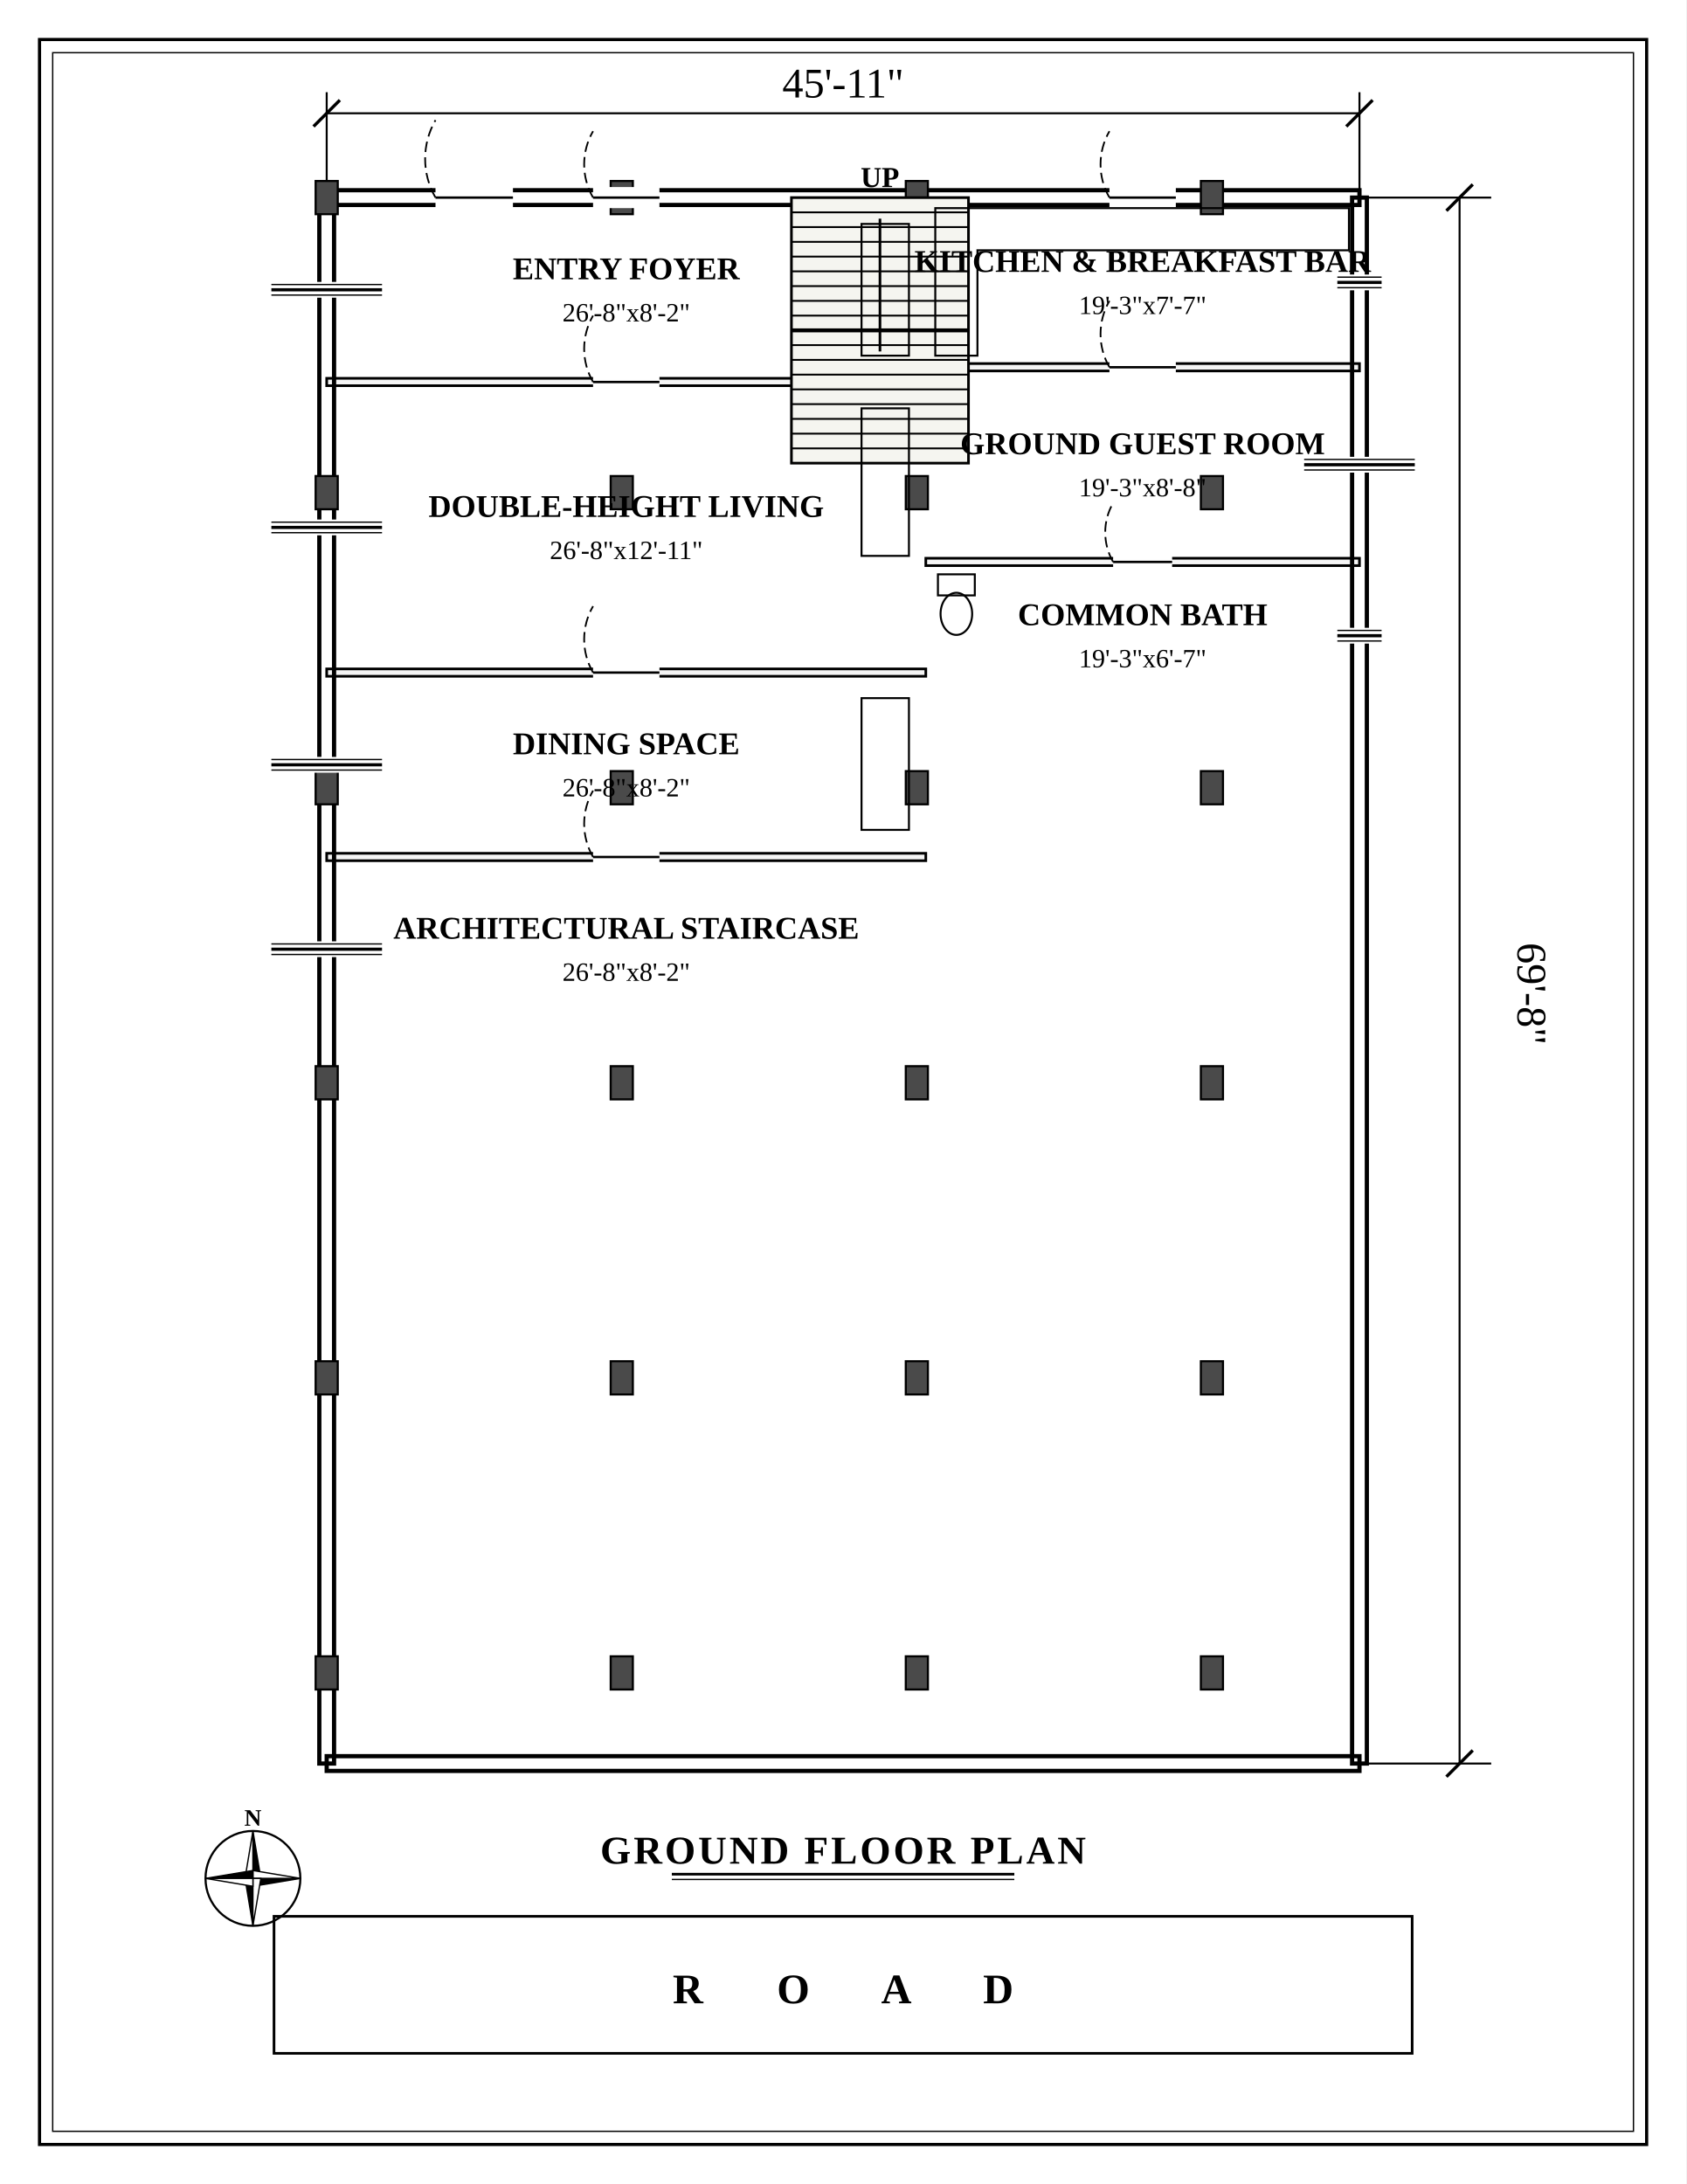
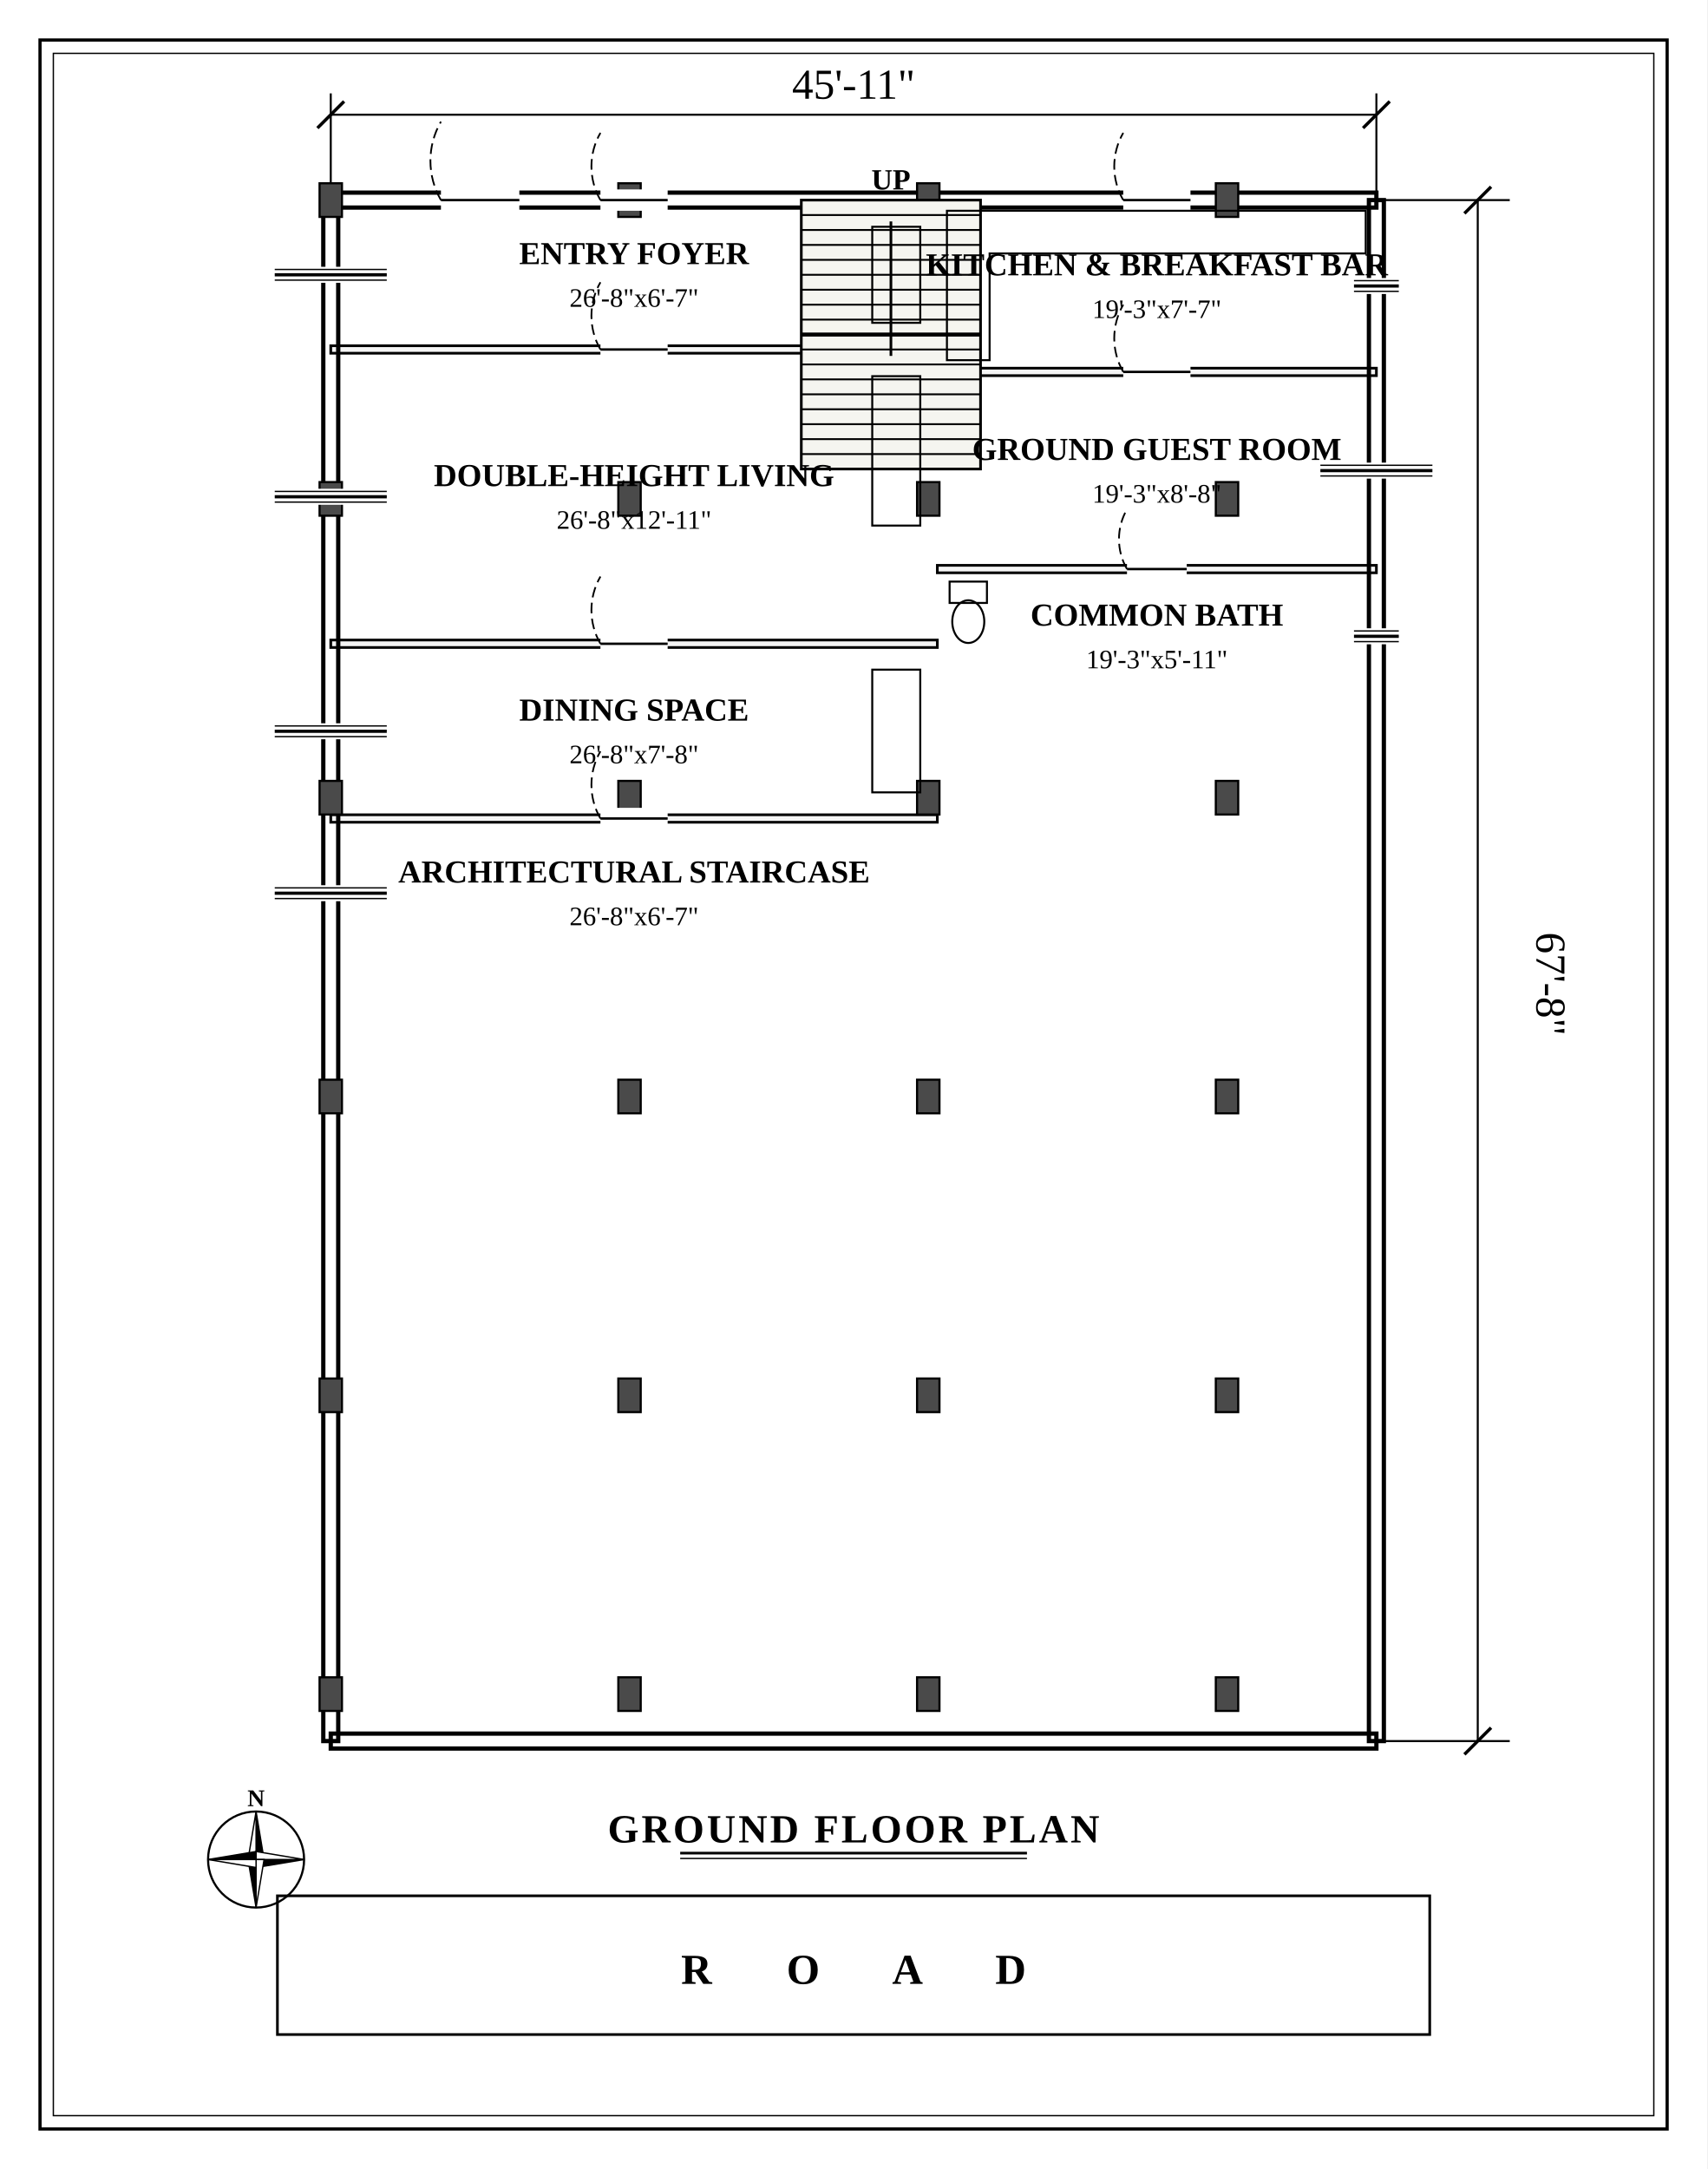
- <svg xmlns="http://www.w3.org/2000/svg" id="cad-drawing-svg" width="640" height="829" viewBox="0 0 640 829" font-family="Times New Roman, Times, serif">
+ <svg xmlns="http://www.w3.org/2000/svg" id="cad-drawing-svg" width="640" height="813" viewBox="0 0 640 813" font-family="Times New Roman, Times, serif">
  <rect width="100%" height="100%" fill="#ffffff" />
-   <rect x="15" y="15" width="610" height="799" fill="none" stroke="#000" stroke-width="1.2" />
-   <rect x="20" y="20" width="600" height="789" fill="none" stroke="#000" stroke-width="0.5" />
+   <rect x="15" y="15" width="610" height="783" fill="none" stroke="#000" stroke-width="1.2" />
+   <rect x="20" y="20" width="600" height="773" fill="none" stroke="#000" stroke-width="0.5" />
  <g class="cad-dim">
    <line x1="124.0" y1="35.0" x2="124.0" y2="77.0" stroke="#000" stroke-width="0.75" />
    <line x1="516.0" y1="35.0" x2="516.0" y2="77.0" stroke="#000" stroke-width="0.75" />
    <line x1="124.0" y1="43.0" x2="516.0" y2="43.0" stroke="#000" stroke-width="0.75" />
    <line x1="119.0" y1="48.0" x2="129.0" y2="38.0" stroke="#000" stroke-width="1.2" />
    <line x1="511.0" y1="48.0" x2="521.0" y2="38.0" stroke="#000" stroke-width="1.2" />
    <text x="320.0" y="37.0" text-anchor="middle" font-size="16" fill="#000">45'-11"</text>
  </g>
  <g class="cad-dim">
    <line x1="514.0" y1="75.0" x2="566.0" y2="75.0" stroke="#000" stroke-width="0.75" />
-     <line x1="514.0" y1="669.4" x2="566.0" y2="669.4" stroke="#000" stroke-width="0.75" />
-     <line x1="554.0" y1="75.0" x2="554.0" y2="669.4" stroke="#000" stroke-width="0.75" />
+     <line x1="514.0" y1="652.6" x2="566.0" y2="652.6" stroke="#000" stroke-width="0.75" />
+     <line x1="554.0" y1="75.0" x2="554.0" y2="652.6" stroke="#000" stroke-width="0.75" />
    <line x1="549.0" y1="80.0" x2="559.0" y2="70.0" stroke="#000" stroke-width="1.2" />
-     <line x1="549.0" y1="674.4" x2="559.0" y2="664.4" stroke="#000" stroke-width="1.2" />
-     <text x="576.0" y="377.2" text-anchor="middle" font-size="16" fill="#000" transform="rotate(90 576.0 377.2)">69'-8"</text>
+     <line x1="549.0" y1="657.6" x2="559.0" y2="647.6" stroke="#000" stroke-width="1.2" />
+     <text x="576.0" y="368.8" text-anchor="middle" font-size="16" fill="#000" transform="rotate(90 576.0 368.8)">67'-8"</text>
  </g>
  <g id="walls">
    <polygon data-cbm-id="WALL-EXT-001" data-type="wall" data-is-exterior="true" points="124.0,77.8 516.0,77.8 516.0,72.2 124.0,72.2 124.0,77.8" fill="none" stroke="#000" stroke-width="1.6" style="cursor:pointer" />
-     <polygon data-cbm-id="WALL-EXT-002" data-type="wall" data-is-exterior="true" points="513.2,75.0 513.2,669.4 518.8,669.4 518.8,75.0 513.2,75.0" fill="none" stroke="#000" stroke-width="1.6" style="cursor:pointer" />
-     <polygon data-cbm-id="WALL-EXT-003" data-type="wall" data-is-exterior="true" points="516.0,666.6 124.0,666.6 124.0,672.2 516.0,672.2 516.0,666.6" fill="none" stroke="#000" stroke-width="1.6" style="cursor:pointer" />
-     <polygon data-cbm-id="WALL-EXT-004" data-type="wall" data-is-exterior="true" points="126.8,669.4 126.8,75.0 121.2,75.0 121.2,669.4 126.8,669.4" fill="none" stroke="#000" stroke-width="1.6" style="cursor:pointer" />
-     <polygon data-cbm-id="WALL-INT-005" data-type="wall" data-is-exterior="false" points="124.0,146.4 351.4,146.4 351.4,143.6 124.0,143.6 124.0,146.4" fill="rgba(0,0,0,0.04)" stroke="#000" stroke-width="1.0" style="cursor:pointer" />
-     <polygon data-cbm-id="WALL-INT-006" data-type="wall" data-is-exterior="false" points="124.0,256.7 351.4,256.7 351.4,253.9 124.0,253.9 124.0,256.7" fill="rgba(0,0,0,0.04)" stroke="#000" stroke-width="1.0" style="cursor:pointer" />
-     <polygon data-cbm-id="WALL-INT-007" data-type="wall" data-is-exterior="false" points="124.0,326.7 351.4,326.7 351.4,323.9 124.0,323.9 124.0,326.7" fill="rgba(0,0,0,0.04)" stroke="#000" stroke-width="1.0" style="cursor:pointer" />
+     <polygon data-cbm-id="WALL-EXT-002" data-type="wall" data-is-exterior="true" points="513.2,75.0 513.2,652.6 518.8,652.6 518.8,75.0 513.2,75.0" fill="none" stroke="#000" stroke-width="1.6" style="cursor:pointer" />
+     <polygon data-cbm-id="WALL-EXT-003" data-type="wall" data-is-exterior="true" points="516.0,649.8 124.0,649.8 124.0,655.4 516.0,655.4 516.0,649.8" fill="none" stroke="#000" stroke-width="1.6" style="cursor:pointer" />
+     <polygon data-cbm-id="WALL-EXT-004" data-type="wall" data-is-exterior="true" points="126.8,652.6 126.8,75.0 121.2,75.0 121.2,652.6 126.8,652.6" fill="none" stroke="#000" stroke-width="1.6" style="cursor:pointer" />
+     <polygon data-cbm-id="WALL-INT-005" data-type="wall" data-is-exterior="false" points="124.0,132.4 351.4,132.4 351.4,129.6 124.0,129.6 124.0,132.4" fill="rgba(0,0,0,0.04)" stroke="#000" stroke-width="1.0" style="cursor:pointer" />
+     <polygon data-cbm-id="WALL-INT-006" data-type="wall" data-is-exterior="false" points="124.0,242.7 351.4,242.7 351.4,239.9 124.0,239.9 124.0,242.7" fill="rgba(0,0,0,0.04)" stroke="#000" stroke-width="1.0" style="cursor:pointer" />
+     <polygon data-cbm-id="WALL-INT-007" data-type="wall" data-is-exterior="false" points="124.0,308.2 351.4,308.2 351.4,305.4 124.0,305.4 124.0,308.2" fill="rgba(0,0,0,0.04)" stroke="#000" stroke-width="1.0" style="cursor:pointer" />
    <polygon data-cbm-id="WALL-INT-008" data-type="wall" data-is-exterior="false" points="351.4,140.8 516.0,140.8 516.0,138.0 351.4,138.0 351.4,140.8" fill="rgba(0,0,0,0.04)" stroke="#000" stroke-width="1.0" style="cursor:pointer" />
    <polygon data-cbm-id="WALL-INT-009" data-type="wall" data-is-exterior="false" points="351.4,214.7 516.0,214.7 516.0,211.9 351.4,211.9 351.4,214.7" fill="rgba(0,0,0,0.04)" stroke="#000" stroke-width="1.0" style="cursor:pointer" />
  </g>
  <g id="columns">
    <polygon data-cbm-id="COL-A1" data-type="column" points="119.8,68.7 128.2,68.7 128.2,81.3 119.8,81.3 119.8,68.7" fill="#4a4a4a" stroke="#000" stroke-width="0.8" />
    <polygon data-cbm-id="COL-A2" data-type="column" points="119.8,180.7 128.2,180.7 128.2,193.3 119.8,193.3 119.8,180.7" fill="#4a4a4a" stroke="#000" stroke-width="0.8" />
    <polygon data-cbm-id="COL-A3" data-type="column" points="119.8,292.7 128.2,292.7 128.2,305.3 119.8,305.3 119.8,292.7" fill="#4a4a4a" stroke="#000" stroke-width="0.8" />
    <polygon data-cbm-id="COL-A4" data-type="column" points="119.8,404.7 128.2,404.7 128.2,417.3 119.8,417.3 119.8,404.7" fill="#4a4a4a" stroke="#000" stroke-width="0.8" />
    <polygon data-cbm-id="COL-A5" data-type="column" points="119.8,516.7 128.2,516.7 128.2,529.3 119.8,529.3 119.8,516.7" fill="#4a4a4a" stroke="#000" stroke-width="0.8" />
    <polygon data-cbm-id="COL-A6" data-type="column" points="119.8,628.7 128.2,628.7 128.2,641.3 119.8,641.3 119.8,628.7" fill="#4a4a4a" stroke="#000" stroke-width="0.8" />
    <polygon data-cbm-id="COL-B1" data-type="column" points="231.8,68.7 240.2,68.7 240.2,81.3 231.8,81.3 231.8,68.7" fill="#4a4a4a" stroke="#000" stroke-width="0.8" />
    <polygon data-cbm-id="COL-B2" data-type="column" points="231.8,180.7 240.2,180.7 240.2,193.3 231.8,193.3 231.8,180.7" fill="#4a4a4a" stroke="#000" stroke-width="0.8" />
    <polygon data-cbm-id="COL-B3" data-type="column" points="231.8,292.7 240.2,292.7 240.2,305.3 231.8,305.3 231.8,292.7" fill="#4a4a4a" stroke="#000" stroke-width="0.8" />
    <polygon data-cbm-id="COL-B4" data-type="column" points="231.8,404.7 240.2,404.7 240.2,417.3 231.8,417.3 231.8,404.7" fill="#4a4a4a" stroke="#000" stroke-width="0.8" />
    <polygon data-cbm-id="COL-B5" data-type="column" points="231.8,516.7 240.2,516.7 240.2,529.3 231.8,529.3 231.8,516.7" fill="#4a4a4a" stroke="#000" stroke-width="0.8" />
    <polygon data-cbm-id="COL-B6" data-type="column" points="231.8,628.7 240.2,628.7 240.2,641.3 231.8,641.3 231.8,628.7" fill="#4a4a4a" stroke="#000" stroke-width="0.8" />
    <polygon data-cbm-id="COL-C1" data-type="column" points="343.8,68.7 352.2,68.7 352.2,81.3 343.8,81.3 343.8,68.7" fill="#4a4a4a" stroke="#000" stroke-width="0.8" />
    <polygon data-cbm-id="COL-C2" data-type="column" points="343.8,180.7 352.2,180.7 352.2,193.3 343.8,193.3 343.8,180.7" fill="#4a4a4a" stroke="#000" stroke-width="0.8" />
    <polygon data-cbm-id="COL-C3" data-type="column" points="343.8,292.7 352.2,292.7 352.2,305.3 343.8,305.3 343.8,292.7" fill="#4a4a4a" stroke="#000" stroke-width="0.8" />
    <polygon data-cbm-id="COL-C4" data-type="column" points="343.8,404.7 352.2,404.7 352.2,417.3 343.8,417.3 343.8,404.7" fill="#4a4a4a" stroke="#000" stroke-width="0.8" />
    <polygon data-cbm-id="COL-C5" data-type="column" points="343.8,516.7 352.2,516.7 352.2,529.3 343.8,529.3 343.8,516.7" fill="#4a4a4a" stroke="#000" stroke-width="0.8" />
    <polygon data-cbm-id="COL-C6" data-type="column" points="343.8,628.7 352.2,628.7 352.2,641.3 343.8,641.3 343.8,628.7" fill="#4a4a4a" stroke="#000" stroke-width="0.8" />
    <polygon data-cbm-id="COL-D1" data-type="column" points="455.8,68.7 464.2,68.7 464.2,81.3 455.8,81.3 455.8,68.7" fill="#4a4a4a" stroke="#000" stroke-width="0.8" />
    <polygon data-cbm-id="COL-D2" data-type="column" points="455.8,180.7 464.2,180.7 464.2,193.3 455.8,193.3 455.8,180.7" fill="#4a4a4a" stroke="#000" stroke-width="0.8" />
    <polygon data-cbm-id="COL-D3" data-type="column" points="455.8,292.7 464.2,292.7 464.2,305.3 455.8,305.3 455.8,292.7" fill="#4a4a4a" stroke="#000" stroke-width="0.8" />
    <polygon data-cbm-id="COL-D4" data-type="column" points="455.8,404.7 464.2,404.7 464.2,417.3 455.8,417.3 455.8,404.7" fill="#4a4a4a" stroke="#000" stroke-width="0.8" />
    <polygon data-cbm-id="COL-D5" data-type="column" points="455.8,516.7 464.2,516.7 464.2,529.3 455.8,529.3 455.8,516.7" fill="#4a4a4a" stroke="#000" stroke-width="0.8" />
    <polygon data-cbm-id="COL-D6" data-type="column" points="455.8,628.7 464.2,628.7 464.2,641.3 455.8,641.3 455.8,628.7" fill="#4a4a4a" stroke="#000" stroke-width="0.8" />
  </g>
  <g id="stairs">
    <g data-cbm-id="STAIR-001" data-type="stair">
      <polygon points="300.4,75.0 367.6,75.0 367.6,175.8 300.4,175.8 300.4,75.0" fill="#f5f5f0" stroke="#000" stroke-width="1.0" />
      <line x1="300.4" y1="125.4" x2="367.6" y2="125.4" stroke="#000" stroke-width="1.5" />
      <line x1="300.4" y1="80.6" x2="367.6" y2="80.6" stroke="#000" stroke-width="0.7" />
      <line x1="300.4" y1="86.2" x2="367.6" y2="86.2" stroke="#000" stroke-width="0.7" />
      <line x1="300.4" y1="91.8" x2="367.6" y2="91.8" stroke="#000" stroke-width="0.7" />
      <line x1="300.4" y1="97.4" x2="367.6" y2="97.4" stroke="#000" stroke-width="0.7" />
      <line x1="300.4" y1="103.0" x2="367.6" y2="103.0" stroke="#000" stroke-width="0.7" />
      <line x1="300.4" y1="108.6" x2="367.6" y2="108.6" stroke="#000" stroke-width="0.7" />
      <line x1="300.4" y1="114.2" x2="367.6" y2="114.2" stroke="#000" stroke-width="0.7" />
      <line x1="300.4" y1="119.8" x2="367.6" y2="119.8" stroke="#000" stroke-width="0.7" />
      <line x1="300.4" y1="131.0" x2="367.6" y2="131.0" stroke="#000" stroke-width="0.7" />
      <line x1="300.4" y1="136.6" x2="367.6" y2="136.6" stroke="#000" stroke-width="0.7" />
      <line x1="300.4" y1="142.2" x2="367.6" y2="142.2" stroke="#000" stroke-width="0.7" />
      <line x1="300.4" y1="147.8" x2="367.6" y2="147.8" stroke="#000" stroke-width="0.7" />
      <line x1="300.4" y1="153.4" x2="367.6" y2="153.4" stroke="#000" stroke-width="0.7" />
      <line x1="300.4" y1="159.0" x2="367.6" y2="159.0" stroke="#000" stroke-width="0.7" />
      <line x1="300.4" y1="164.6" x2="367.6" y2="164.6" stroke="#000" stroke-width="0.7" />
      <line x1="300.4" y1="170.2" x2="367.6" y2="170.2" stroke="#000" stroke-width="0.7" />
      <line x1="334.0" y1="133.4" x2="334.0" y2="83.0" stroke="#000" stroke-width="1.0" marker-end="url(#arrowhead)" />
      <text x="334.0" y="71.0" text-anchor="middle" font-size="11" font-weight="bold" fill="#000">UP</text>
    </g>
  </g>
  <g id="openings">
    <g data-cbm-id="DOOR-001" data-type="door">
      <rect x="165.3" y="71.0" width="29.4" height="8" fill="#fff" stroke="none" />
      <line x1="165.3" y1="75.0" x2="194.7" y2="75.0" stroke="#000" stroke-width="0.9" />
      <path d="M 165.3 75.0 A 29.4 29.4 0 0 1 165.3 45.6" fill="none" stroke="#000" stroke-width="0.65" stroke-dasharray="4 2" />
    </g>
    <g data-cbm-id="DOOR-002" data-type="door">
      <rect x="225.1" y="71.0" width="25.2" height="8" fill="#fff" stroke="none" />
      <line x1="225.1" y1="75.0" x2="250.3" y2="75.0" stroke="#000" stroke-width="0.9" />
      <path d="M 225.1 75.0 A 25.2 25.2 0 0 1 225.1 49.8" fill="none" stroke="#000" stroke-width="0.65" stroke-dasharray="4 2" />
    </g>
    <g data-cbm-id="DOOR-003" data-type="door">
-       <rect x="225.1" y="141.0" width="25.2" height="8" fill="#fff" stroke="none" />
-       <line x1="225.1" y1="145.0" x2="250.3" y2="145.0" stroke="#000" stroke-width="0.9" />
-       <path d="M 225.1 145.0 A 25.2 25.2 0 0 1 225.1 119.8" fill="none" stroke="#000" stroke-width="0.65" stroke-dasharray="4 2" />
+       <rect x="225.1" y="127.0" width="25.2" height="8" fill="#fff" stroke="none" />
+       <line x1="225.1" y1="131.0" x2="250.3" y2="131.0" stroke="#000" stroke-width="0.9" />
+       <path d="M 225.1 131.0 A 25.2 25.2 0 0 1 225.1 105.8" fill="none" stroke="#000" stroke-width="0.65" stroke-dasharray="4 2" />
    </g>
    <g data-cbm-id="DOOR-004" data-type="door">
-       <rect x="225.1" y="251.3" width="25.2" height="8" fill="#fff" stroke="none" />
-       <line x1="225.1" y1="255.3" x2="250.3" y2="255.3" stroke="#000" stroke-width="0.9" />
-       <path d="M 225.1 255.3 A 25.2 25.2 0 0 1 225.1 230.1" fill="none" stroke="#000" stroke-width="0.65" stroke-dasharray="4 2" />
+       <rect x="225.1" y="237.3" width="25.2" height="8" fill="#fff" stroke="none" />
+       <line x1="225.1" y1="241.3" x2="250.3" y2="241.3" stroke="#000" stroke-width="0.9" />
+       <path d="M 225.1 241.3 A 25.2 25.2 0 0 1 225.1 216.1" fill="none" stroke="#000" stroke-width="0.65" stroke-dasharray="4 2" />
    </g>
    <g data-cbm-id="DOOR-005" data-type="door">
      <rect x="421.1" y="71.0" width="25.2" height="8" fill="#fff" stroke="none" />
      <line x1="421.1" y1="75.0" x2="446.3" y2="75.0" stroke="#000" stroke-width="0.9" />
      <path d="M 421.1 75.0 A 25.2 25.2 0 0 1 421.1 49.8" fill="none" stroke="#000" stroke-width="0.65" stroke-dasharray="4 2" />
    </g>
    <g data-cbm-id="DOOR-006" data-type="door">
-       <rect x="225.1" y="321.3" width="25.2" height="8" fill="#fff" stroke="none" />
-       <line x1="225.1" y1="325.3" x2="250.3" y2="325.3" stroke="#000" stroke-width="0.9" />
-       <path d="M 225.1 325.3 A 25.2 25.2 0 0 1 225.1 300.1" fill="none" stroke="#000" stroke-width="0.65" stroke-dasharray="4 2" />
+       <rect x="225.1" y="302.8" width="25.2" height="8" fill="#fff" stroke="none" />
+       <line x1="225.1" y1="306.8" x2="250.3" y2="306.8" stroke="#000" stroke-width="0.9" />
+       <path d="M 225.1 306.8 A 25.2 25.2 0 0 1 225.1 281.6" fill="none" stroke="#000" stroke-width="0.65" stroke-dasharray="4 2" />
    </g>
    <g data-cbm-id="DOOR-007" data-type="door">
      <rect x="421.1" y="135.4" width="25.2" height="8" fill="#fff" stroke="none" />
      <line x1="421.1" y1="139.4" x2="446.3" y2="139.4" stroke="#000" stroke-width="0.9" />
      <path d="M 421.1 139.4 A 25.2 25.2 0 0 1 421.1 114.2" fill="none" stroke="#000" stroke-width="0.65" stroke-dasharray="4 2" />
    </g>
    <g data-cbm-id="DOOR-008" data-type="door">
      <rect x="422.5" y="209.3" width="22.4" height="8" fill="#fff" stroke="none" />
      <line x1="422.5" y1="213.3" x2="444.9" y2="213.3" stroke="#000" stroke-width="0.9" />
      <path d="M 422.5 213.3 A 22.4 22.4 0 0 1 422.5 190.9" fill="none" stroke="#000" stroke-width="0.65" stroke-dasharray="4 2" />
    </g>
    <g data-cbm-id="WIN-001" data-type="window">
-       <rect x="103.0" y="107.0" width="42.0" height="6" fill="#fff" stroke="none" />
-       <line x1="103.0" y1="110.0" x2="145.0" y2="110.0" stroke="#000" stroke-width="1.2" />
-       <line x1="103.0" y1="108.0" x2="145.0" y2="108.0" stroke="#000" stroke-width="0.5" />
-       <line x1="103.0" y1="112.0" x2="145.0" y2="112.0" stroke="#000" stroke-width="0.5" />
+       <rect x="103.0" y="100.0" width="42.0" height="6" fill="#fff" stroke="none" />
+       <line x1="103.0" y1="103.0" x2="145.0" y2="103.0" stroke="#000" stroke-width="1.2" />
+       <line x1="103.0" y1="101.0" x2="145.0" y2="101.0" stroke="#000" stroke-width="0.5" />
+       <line x1="103.0" y1="105.0" x2="145.0" y2="105.0" stroke="#000" stroke-width="0.5" />
    </g>
    <g data-cbm-id="WIN-002" data-type="window">
-       <rect x="103.0" y="197.2" width="42.0" height="6" fill="#fff" stroke="none" />
-       <line x1="103.0" y1="200.2" x2="145.0" y2="200.2" stroke="#000" stroke-width="1.2" />
-       <line x1="103.0" y1="198.2" x2="145.0" y2="198.2" stroke="#000" stroke-width="0.5" />
-       <line x1="103.0" y1="202.2" x2="145.0" y2="202.2" stroke="#000" stroke-width="0.5" />
+       <rect x="103.0" y="183.2" width="42.0" height="6" fill="#fff" stroke="none" />
+       <line x1="103.0" y1="186.2" x2="145.0" y2="186.2" stroke="#000" stroke-width="1.2" />
+       <line x1="103.0" y1="184.2" x2="145.0" y2="184.2" stroke="#000" stroke-width="0.5" />
+       <line x1="103.0" y1="188.2" x2="145.0" y2="188.2" stroke="#000" stroke-width="0.5" />
    </g>
    <g data-cbm-id="WIN-003" data-type="window">
-       <rect x="103.0" y="287.3" width="42.0" height="6" fill="#fff" stroke="none" />
-       <line x1="103.0" y1="290.3" x2="145.0" y2="290.3" stroke="#000" stroke-width="1.2" />
-       <line x1="103.0" y1="288.3" x2="145.0" y2="288.3" stroke="#000" stroke-width="0.5" />
-       <line x1="103.0" y1="292.3" x2="145.0" y2="292.3" stroke="#000" stroke-width="0.5" />
+       <rect x="103.0" y="271.1" width="42.0" height="6" fill="#fff" stroke="none" />
+       <line x1="103.0" y1="274.1" x2="145.0" y2="274.1" stroke="#000" stroke-width="1.2" />
+       <line x1="103.0" y1="272.1" x2="145.0" y2="272.1" stroke="#000" stroke-width="0.5" />
+       <line x1="103.0" y1="276.1" x2="145.0" y2="276.1" stroke="#000" stroke-width="0.5" />
    </g>
    <g data-cbm-id="WIN-004" data-type="window">
      <rect x="507.6" y="104.2" width="16.8" height="6" fill="#fff" stroke="none" />
      <line x1="507.6" y1="107.2" x2="524.4" y2="107.2" stroke="#000" stroke-width="1.2" />
      <line x1="507.6" y1="105.2" x2="524.4" y2="105.2" stroke="#000" stroke-width="0.5" />
      <line x1="507.6" y1="109.2" x2="524.4" y2="109.2" stroke="#000" stroke-width="0.5" />
    </g>
    <g data-cbm-id="WIN-005" data-type="window">
-       <rect x="103.0" y="357.3" width="42.0" height="6" fill="#fff" stroke="none" />
-       <line x1="103.0" y1="360.3" x2="145.0" y2="360.3" stroke="#000" stroke-width="1.2" />
-       <line x1="103.0" y1="358.3" x2="145.0" y2="358.3" stroke="#000" stroke-width="0.5" />
-       <line x1="103.0" y1="362.3" x2="145.0" y2="362.3" stroke="#000" stroke-width="0.5" />
+       <rect x="103.0" y="331.8" width="42.0" height="6" fill="#fff" stroke="none" />
+       <line x1="103.0" y1="334.8" x2="145.0" y2="334.8" stroke="#000" stroke-width="1.2" />
+       <line x1="103.0" y1="332.8" x2="145.0" y2="332.8" stroke="#000" stroke-width="0.5" />
+       <line x1="103.0" y1="336.8" x2="145.0" y2="336.8" stroke="#000" stroke-width="0.5" />
    </g>
    <g data-cbm-id="WIN-006" data-type="window">
      <rect x="495.0" y="173.4" width="42.0" height="6" fill="#fff" stroke="none" />
      <line x1="495.0" y1="176.4" x2="537.0" y2="176.4" stroke="#000" stroke-width="1.2" />
      <line x1="495.0" y1="174.4" x2="537.0" y2="174.4" stroke="#000" stroke-width="0.5" />
      <line x1="495.0" y1="178.4" x2="537.0" y2="178.4" stroke="#000" stroke-width="0.5" />
    </g>
    <g data-cbm-id="WIN-007" data-type="window">
-       <rect x="507.6" y="238.3" width="16.8" height="6" fill="#fff" stroke="none" />
-       <line x1="507.6" y1="241.3" x2="524.4" y2="241.3" stroke="#000" stroke-width="1.2" />
-       <line x1="507.6" y1="239.3" x2="524.4" y2="239.3" stroke="#000" stroke-width="0.5" />
-       <line x1="507.6" y1="243.3" x2="524.4" y2="243.3" stroke="#000" stroke-width="0.5" />
+       <rect x="507.6" y="235.5" width="16.8" height="6" fill="#fff" stroke="none" />
+       <line x1="507.6" y1="238.5" x2="524.4" y2="238.5" stroke="#000" stroke-width="1.2" />
+       <line x1="507.6" y1="236.5" x2="524.4" y2="236.5" stroke="#000" stroke-width="0.5" />
+       <line x1="507.6" y1="240.5" x2="524.4" y2="240.5" stroke="#000" stroke-width="0.5" />
    </g>
  </g>
  <g id="spaces">
    <g data-cbm-id="SPACE-FOYER_L0" data-type="space">
      <g data-symbol-id="furn-living-SPACE-FOYER_L0">
-         <rect x="327" y="85" width="18" height="50" fill="none" stroke="#000" stroke-width="0.75" />
-       </g>
-       <text x="237.7" y="106.0" text-anchor="middle" font-size="12" font-weight="bold" fill="#000">ENTRY FOYER</text>
-       <text x="237.7" y="122.0" text-anchor="middle" font-size="10" fill="#000">26'-8"x8'-2"</text>
+         <rect x="327" y="85" width="18" height="36" fill="none" stroke="#000" stroke-width="0.75" />
+       </g>
+       <text x="237.7" y="99.0" text-anchor="middle" font-size="12" font-weight="bold" fill="#000">ENTRY FOYER</text>
+       <text x="237.7" y="115.0" text-anchor="middle" font-size="10" fill="#000">26'-8"x6'-7"</text>
    </g>
    <g data-cbm-id="SPACE-LIVING_L0" data-type="space">
      <g data-symbol-id="furn-living-SPACE-LIVING_L0">
-         <rect x="327" y="155" width="18" height="56" fill="none" stroke="#000" stroke-width="0.75" />
-       </g>
-       <text x="237.7" y="196.2" text-anchor="middle" font-size="12" font-weight="bold" fill="#000">DOUBLE-HEIGHT LIVING</text>
-       <text x="237.7" y="212.2" text-anchor="middle" font-size="10" fill="#000">26'-8"x12'-11"</text>
+         <rect x="327" y="141" width="18" height="56" fill="none" stroke="#000" stroke-width="0.75" />
+       </g>
+       <text x="237.7" y="182.2" text-anchor="middle" font-size="12" font-weight="bold" fill="#000">DOUBLE-HEIGHT LIVING</text>
+       <text x="237.7" y="198.2" text-anchor="middle" font-size="10" fill="#000">26'-8"x12'-11"</text>
    </g>
    <g data-cbm-id="SPACE-DINING_L0" data-type="space">
      <g data-symbol-id="furn-living-SPACE-DINING_L0">
-         <rect x="327" y="265" width="18" height="50" fill="none" stroke="#000" stroke-width="0.75" />
-       </g>
-       <text x="237.7" y="286.3" text-anchor="middle" font-size="12" font-weight="bold" fill="#000">DINING SPACE</text>
-       <text x="237.7" y="302.3" text-anchor="middle" font-size="10" fill="#000">26'-8"x8'-2"</text>
+         <rect x="327" y="251" width="18" height="46" fill="none" stroke="#000" stroke-width="0.75" />
+       </g>
+       <text x="237.7" y="270.1" text-anchor="middle" font-size="12" font-weight="bold" fill="#000">DINING SPACE</text>
+       <text x="237.7" y="286.1" text-anchor="middle" font-size="10" fill="#000">26'-8"x7'-8"</text>
    </g>
    <g data-cbm-id="SPACE-KITCHEN_L0" data-type="space">
      <g data-symbol-id="furn-kitchen-SPACE-KITCHEN_L0">
        <path d="M 355 79 L 355 135 L 371 135 L 371 95 L 512 95 L 512 79 Z" fill="none" stroke="#000" stroke-width="0.75" />
      </g>
      <text x="433.7" y="103.2" text-anchor="middle" font-size="12" font-weight="bold" fill="#000">KITCHEN &amp; BREAKFAST BAR</text>
      <text x="433.7" y="119.2" text-anchor="middle" font-size="10" fill="#000">19'-3"x7'-7"</text>
    </g>
    <g data-cbm-id="SPACE-STAIR_L0" data-type="space">
-       <text x="237.7" y="356.3" text-anchor="middle" font-size="12" font-weight="bold" fill="#000">ARCHITECTURAL STAIRCASE</text>
-       <text x="237.7" y="372.3" text-anchor="middle" font-size="10" fill="#000">26'-8"x8'-2"</text>
+       <text x="237.7" y="330.8" text-anchor="middle" font-size="12" font-weight="bold" fill="#000">ARCHITECTURAL STAIRCASE</text>
+       <text x="237.7" y="346.8" text-anchor="middle" font-size="10" fill="#000">26'-8"x6'-7"</text>
    </g>
    <g data-cbm-id="SPACE-GUEST_BED_L0" data-type="space">
      <text x="433.7" y="172.4" text-anchor="middle" font-size="12" font-weight="bold" fill="#000">GROUND GUEST ROOM</text>
      <text x="433.7" y="188.4" text-anchor="middle" font-size="10" fill="#000">19'-3"x8'-8"</text>
    </g>
    <g data-cbm-id="SPACE-BATH_L0" data-type="space">
      <g data-symbol-id="furn-toilet-SPACE-BATH_L0">
        <rect x="356" y="218" width="14" height="8" fill="none" stroke="#000" stroke-width="0.75" />
        <ellipse cx="363" cy="233" rx="6" ry="8" fill="none" stroke="#000" stroke-width="0.75" />
      </g>
-       <text x="433.7" y="237.3" text-anchor="middle" font-size="12" font-weight="bold" fill="#000">COMMON BATH</text>
-       <text x="433.7" y="253.3" text-anchor="middle" font-size="10" fill="#000">19'-3"x6'-7"</text>
-     </g>
-   </g>
-   <g id="compass" transform="translate(74,691)">
+       <text x="433.7" y="234.5" text-anchor="middle" font-size="12" font-weight="bold" fill="#000">COMMON BATH</text>
+       <text x="433.7" y="250.5" text-anchor="middle" font-size="10" fill="#000">19'-3"x5'-11"</text>
+     </g>
+   </g>
+   <g id="compass" transform="translate(74,675)">
    <circle cx="22" cy="22" r="18" fill="none" stroke="#000" stroke-width="0.8" />
    <polygon points="22,22 22,4 25,22" fill="#000" stroke="#000" stroke-width="0.5" />
    <polygon points="22,22 22,4 19,22" fill="#fff" stroke="#000" stroke-width="0.5" />
    <polygon points="22,22 40,22 22,25" fill="#000" stroke="#000" stroke-width="0.5" />
    <polygon points="22,22 40,22 22,19" fill="#fff" stroke="#000" stroke-width="0.5" />
    <polygon points="22,22 22,40 19,22" fill="#000" stroke="#000" stroke-width="0.5" />
    <polygon points="22,22 22,40 25,22" fill="#fff" stroke="#000" stroke-width="0.5" />
    <polygon points="22,22 4,22 22,19" fill="#000" stroke="#000" stroke-width="0.5" />
    <polygon points="22,22 4,22 22,25" fill="#fff" stroke="#000" stroke-width="0.5" />
    <text x="22" y="2" text-anchor="middle" font-size="9" font-weight="bold" fill="#000">N</text>
  </g>
  <g id="sheet-title">
-     <text x="320.0" y="707.4" text-anchor="middle" font-size="15" font-weight="bold" letter-spacing="1" fill="#000">GROUND FLOOR PLAN</text>
-     <line x1="255.0" y1="711.4" x2="385.0" y2="711.4" stroke="#000" stroke-width="1.0" />
-     <line x1="255.0" y1="713.4" x2="385.0" y2="713.4" stroke="#000" stroke-width="0.5" />
+     <text x="320.0" y="690.6" text-anchor="middle" font-size="15" font-weight="bold" letter-spacing="1" fill="#000">GROUND FLOOR PLAN</text>
+     <line x1="255.0" y1="694.6" x2="385.0" y2="694.6" stroke="#000" stroke-width="1.0" />
+     <line x1="255.0" y1="696.6" x2="385.0" y2="696.6" stroke="#000" stroke-width="0.5" />
  </g>
  <g id="road-frontage">
-     <rect x="104.0" y="727.4" width="432.0" height="52" fill="none" stroke="#000" stroke-width="1.0" />
-     <text x="320.0" y="760.4" text-anchor="middle" font-size="16" letter-spacing="12" font-weight="bold" fill="#000">R O A D</text>
+     <rect x="104.0" y="710.6" width="432.0" height="52" fill="none" stroke="#000" stroke-width="1.0" />
+     <text x="320.0" y="743.6" text-anchor="middle" font-size="16" letter-spacing="12" font-weight="bold" fill="#000">R O A D</text>
  </g>
</svg>
